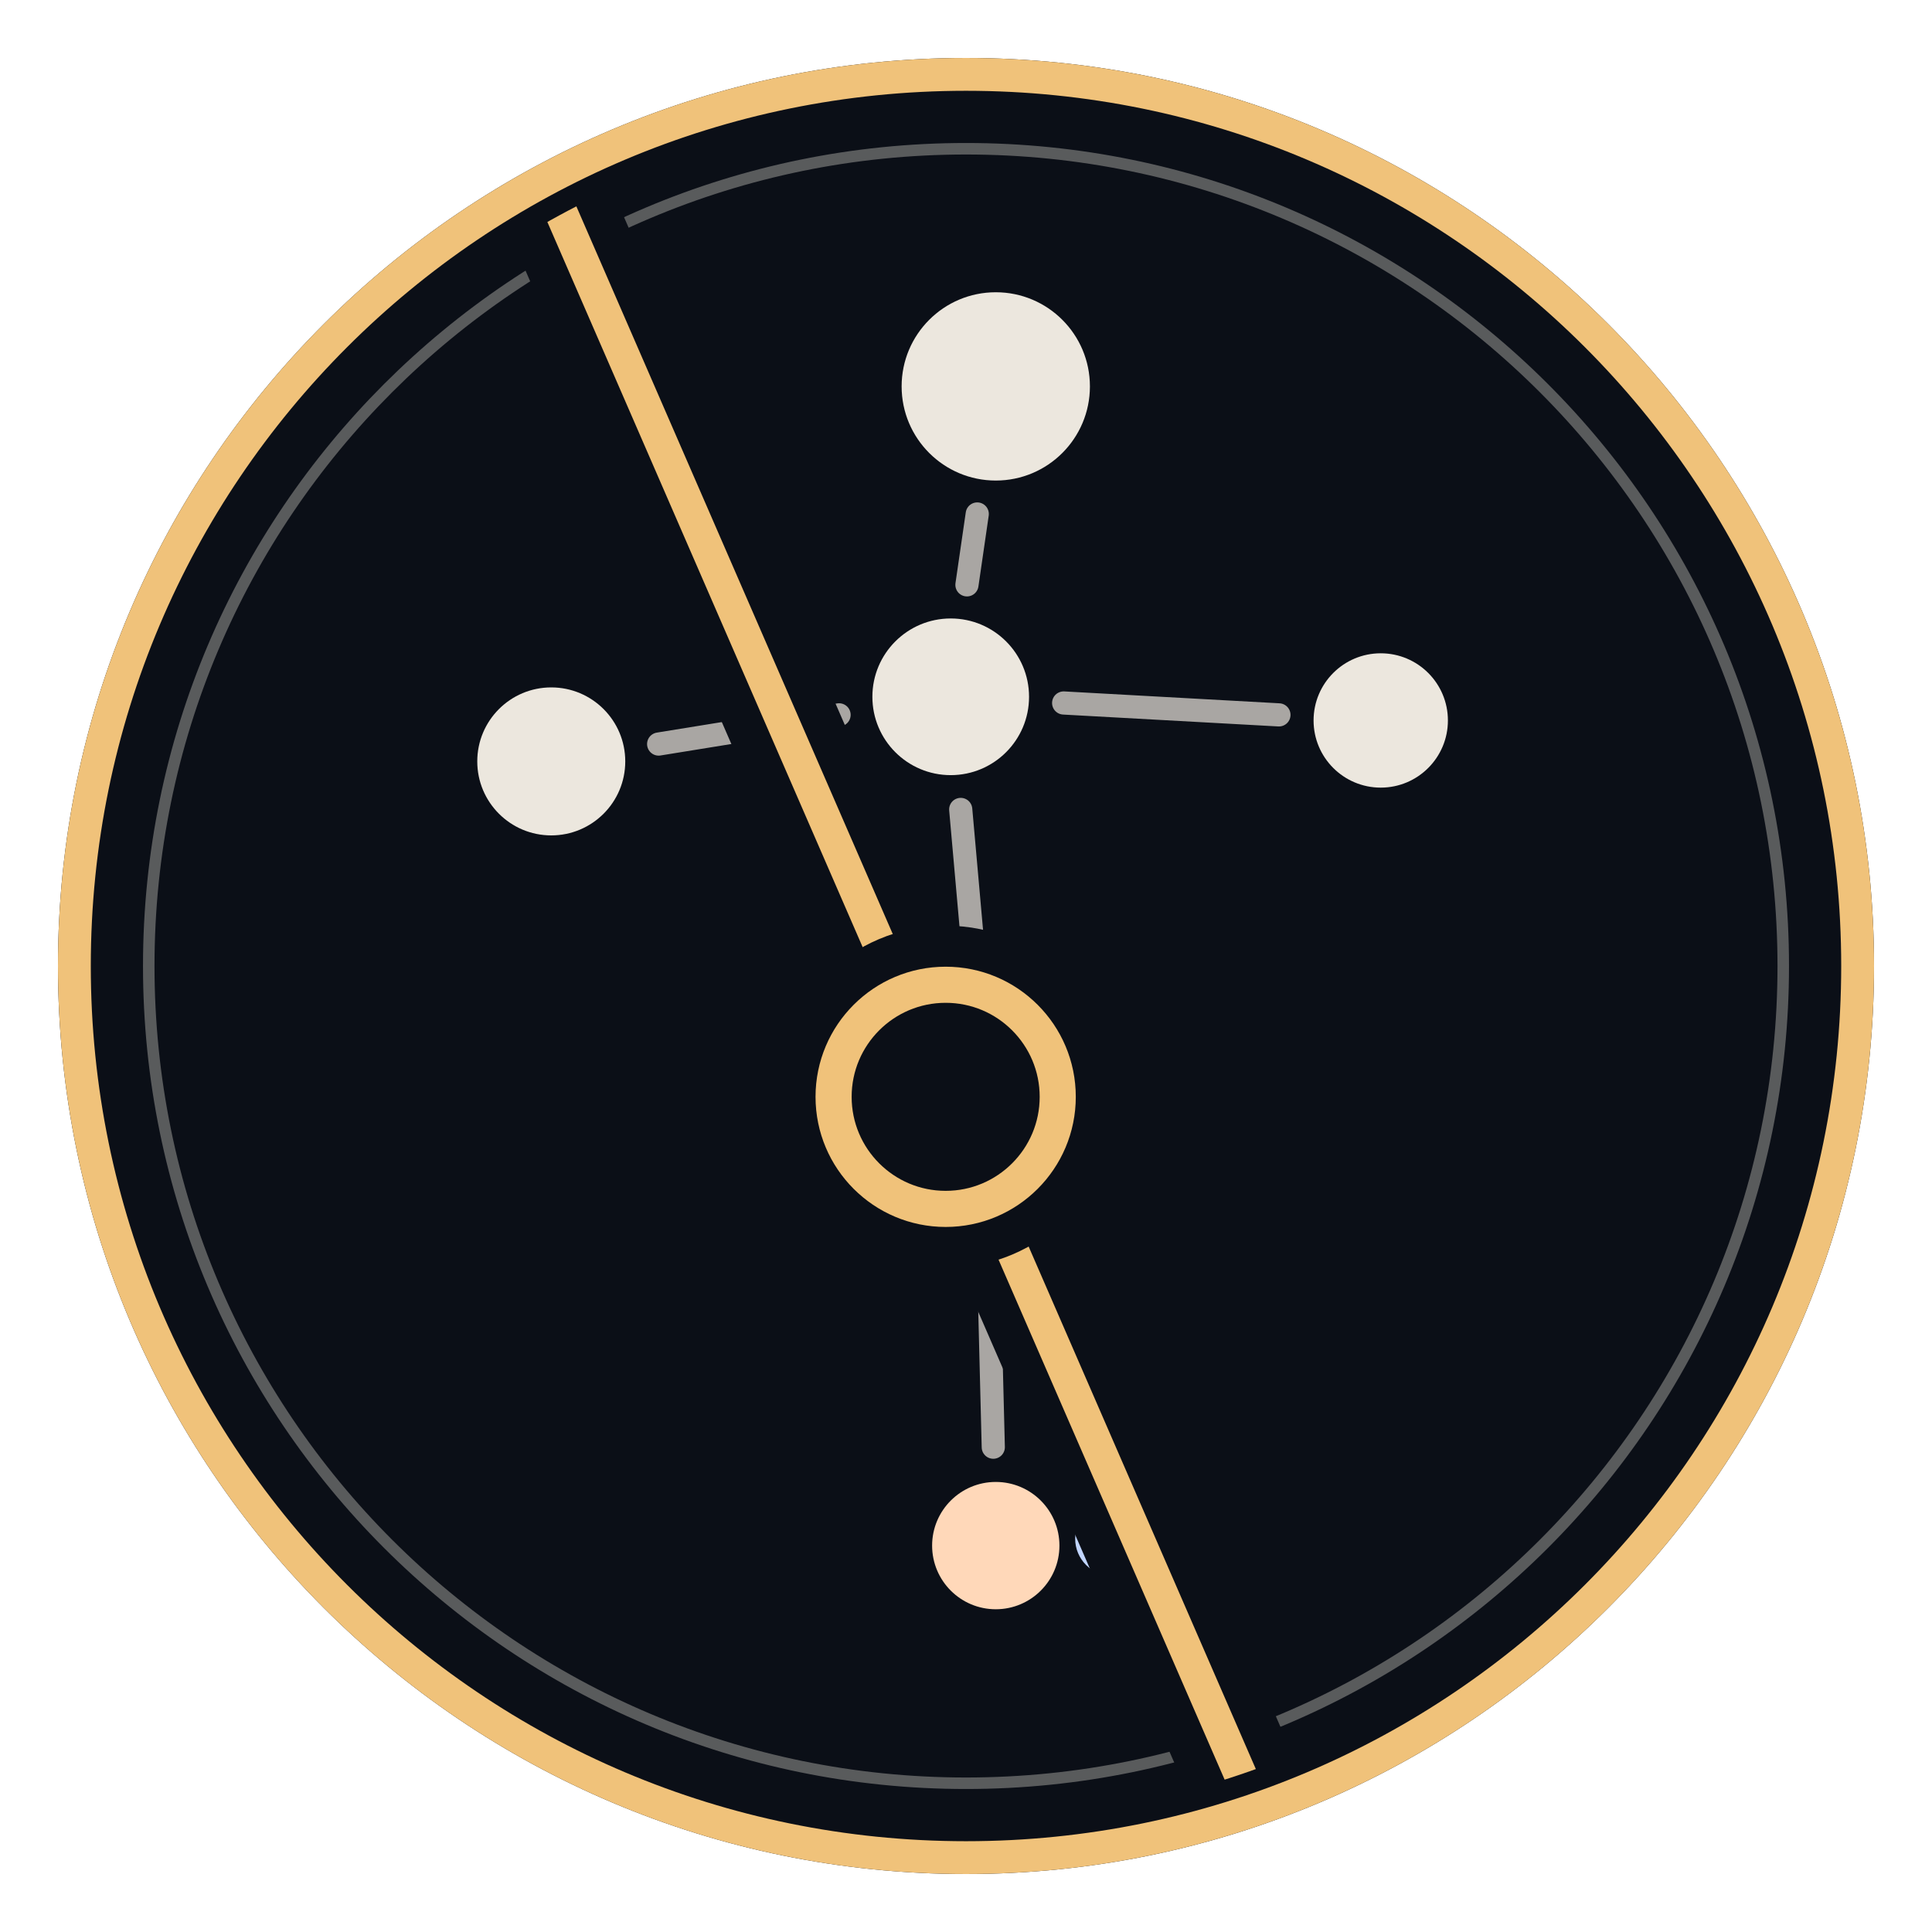
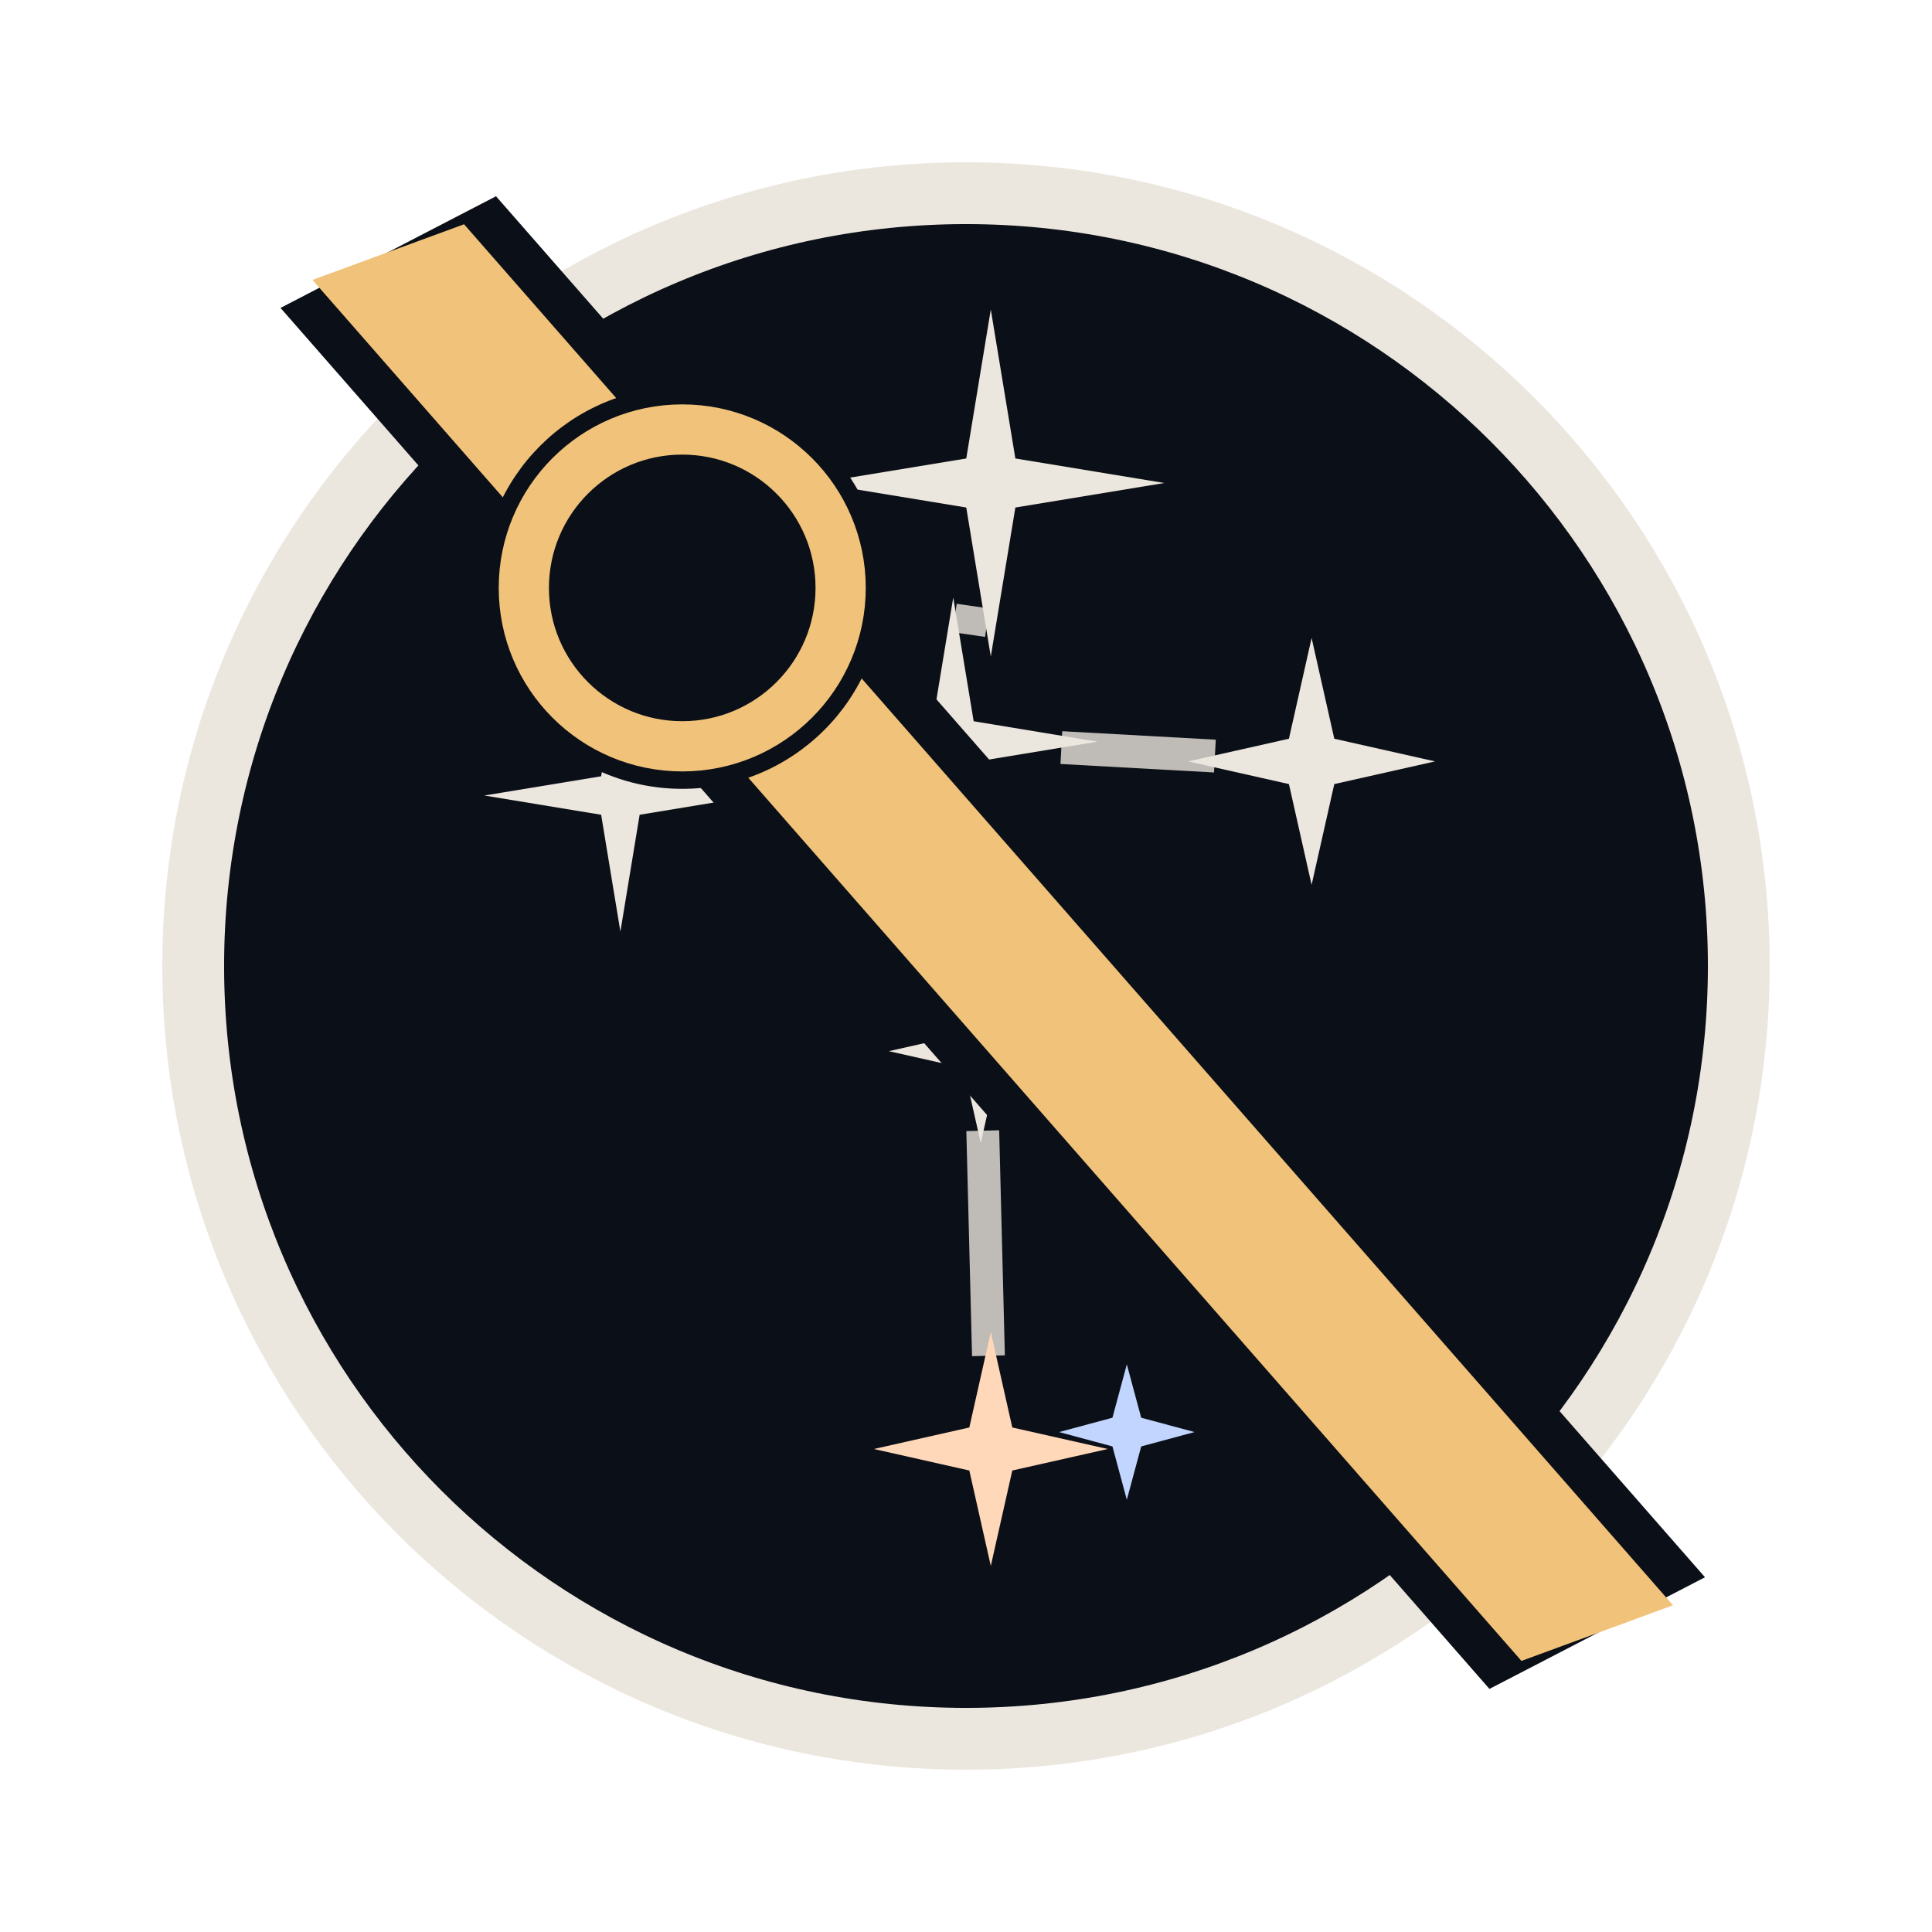
- <svg xmlns="http://www.w3.org/2000/svg" viewBox="0 0 512 512" role="img" aria-label="Cygnus mark: the Northern Cross badged, with a transit chord at 113.5 degrees (seed 20260930)">
-   <defs>
-     <clipPath id="badge-20260930-ece7de">
-       <circle cx="256.0" cy="256.0" r="226.20" />
-     </clipPath>
-   </defs>
-   <circle cx="256.0" cy="256.0" r="240.64" fill="#0b0f17" />
-   <circle cx="256.0" cy="256.0" r="236.29" fill="none" stroke="#f0c27a" stroke-width="8.70" />
-   <circle cx="256.0" cy="256.0" r="216.58" fill="none" stroke="#ece7de" stroke-width="3.05" opacity=".35" />
-   <g clip-path="url(#badge-20260930-ece7de)">
-     <line x1="258.98" y1="136.21" x2="256.25" y2="154.99" stroke="#ece7de" stroke-width="6.14" stroke-linecap="round" opacity=".7" />
-     <line x1="254.60" y1="214.51" x2="258.70" y2="260.66" stroke="#ece7de" stroke-width="6.14" stroke-linecap="round" opacity=".7" />
-     <line x1="261.26" y1="305.59" x2="263.23" y2="383.52" stroke="#ece7de" stroke-width="6.14" stroke-linecap="round" opacity=".7" />
-     <line x1="338.93" y1="189.45" x2="281.88" y2="186.30" stroke="#ece7de" stroke-width="6.14" stroke-linecap="round" opacity=".7" />
-     <line x1="222.36" y1="189.44" x2="174.55" y2="197.18" stroke="#ece7de" stroke-width="6.14" stroke-linecap="round" opacity=".7" />
-     <circle cx="263.89" cy="102.40" r="24.95" fill="#ece7de" />
-     <circle cx="251.95" cy="184.66" r="20.76" fill="#ece7de" />
-     <circle cx="146.09" cy="201.78" r="19.61" fill="#ece7de" />
-     <circle cx="365.91" cy="190.93" r="17.80" fill="#ece7de" />
-     <circle cx="260.69" cy="283.08" r="13.29" fill="#ece7de" />
-     <circle cx="263.89" cy="409.60" r="16.87" fill="#ffd8b9" />
-     <circle cx="294.81" cy="407.76" r="9.88" fill="#c1d5ff" />
-     <line x1="334.74" y1="484.17" x2="142.83" y2="42.80" stroke="#0b0f17" stroke-width="29.59" />
-     <line x1="334.74" y1="484.17" x2="142.83" y2="42.80" stroke="#f0c27a" stroke-width="8.70" stroke-linecap="round" />
-     <circle cx="250.61" cy="290.67" r="45.36" fill="#0b0f17" />
-     <circle cx="250.61" cy="290.67" r="29.70" fill="#0b0f17" stroke="#f0c27a" stroke-width="9.57" />
-   </g>
+ <svg xmlns="http://www.w3.org/2000/svg" viewBox="0 0 512 512" role="img" aria-label="Cygnus mark: the Northern Cross badged, struck by a transit at 131.2 degrees (seed 20260930)">
+   <circle cx="256.0" cy="256.0" r="204.80" fill="#0b0f17" stroke="#ece7de" stroke-width="16.38" />
+   <line x1="257.84" y1="160.63" x2="256.75" y2="168.16" stroke="#ece7de" stroke-width="8.70" stroke-linecap="butt" opacity=".8" />
+   <line x1="255.16" y1="225.12" x2="258.05" y2="257.58" stroke="#ece7de" stroke-width="8.70" stroke-linecap="butt" opacity=".8" />
+   <line x1="260.44" y1="299.64" x2="261.95" y2="359.29" stroke="#ece7de" stroke-width="8.70" stroke-linecap="butt" opacity=".8" />
+   <line x1="321.96" y1="200.37" x2="281.27" y2="198.12" stroke="#ece7de" stroke-width="8.70" stroke-linecap="butt" opacity=".8" />
+   <line x1="224.31" y1="201.13" x2="191.57" y2="206.42" stroke="#ece7de" stroke-width="8.70" stroke-linecap="butt" opacity=".8" />
+   <polygon points="262.57,82.02 269.08,121.50 308.55,128.00 269.08,134.50 262.57,173.98 256.07,134.50 216.60,128.00 256.07,121.50" fill="#ece7de" />
+   <polygon points="252.62,158.35 258.03,191.14 290.82,196.55 258.03,201.95 252.62,234.74 247.22,201.95 214.43,196.55 247.22,191.14" fill="#ece7de" />
+   <polygon points="164.41,174.75 169.51,205.72 200.48,210.82 169.51,215.92 164.41,246.88 159.31,215.92 128.35,210.82 159.31,205.72" fill="#ece7de" />
+   <polygon points="347.59,169.07 353.60,195.77 380.30,201.78 353.60,207.79 347.59,234.49 341.58,207.79 314.88,201.78 341.58,195.77" fill="#ece7de" />
+   <polygon points="259.91,254.22 264.39,274.09 284.26,278.57 264.39,283.05 259.91,302.92 255.43,283.05 235.56,278.57 255.43,274.09" fill="#ece7de" />
+   <polygon points="262.57,353.01 268.27,378.30 293.56,384.00 268.27,389.70 262.57,414.99 256.88,389.70 231.59,384.00 256.88,378.30" fill="#ffd8b9" />
+   <polygon points="298.62,361.57 302.43,375.71 316.57,379.51 302.43,383.32 298.62,397.46 294.81,383.32 280.68,379.51 294.81,375.71" fill="#c1d5ff" />
+   <polygon points="451.84,417.99 131.45,52.01 74.34,81.60 394.72,447.58" fill="#0b0f17" />
+   <polygon points="443.36,425.41 122.98,59.43 82.81,74.18 403.20,440.16" fill="#f0c27a" />
+   <circle cx="180.80" cy="155.80" r="53.25" fill="#0b0f17" />
+   <circle cx="180.80" cy="155.80" r="41.98" fill="#0b0f17" stroke="#f0c27a" stroke-width="13.31" />
</svg>
